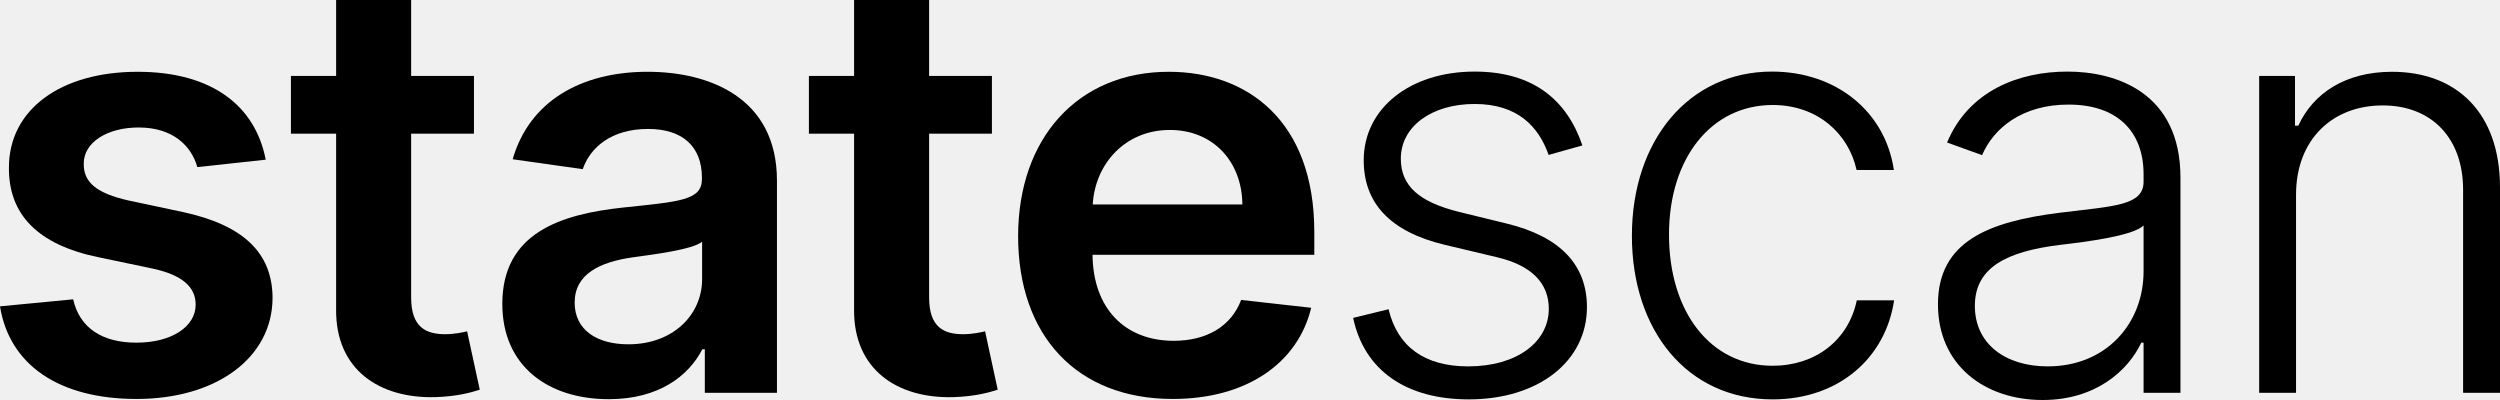
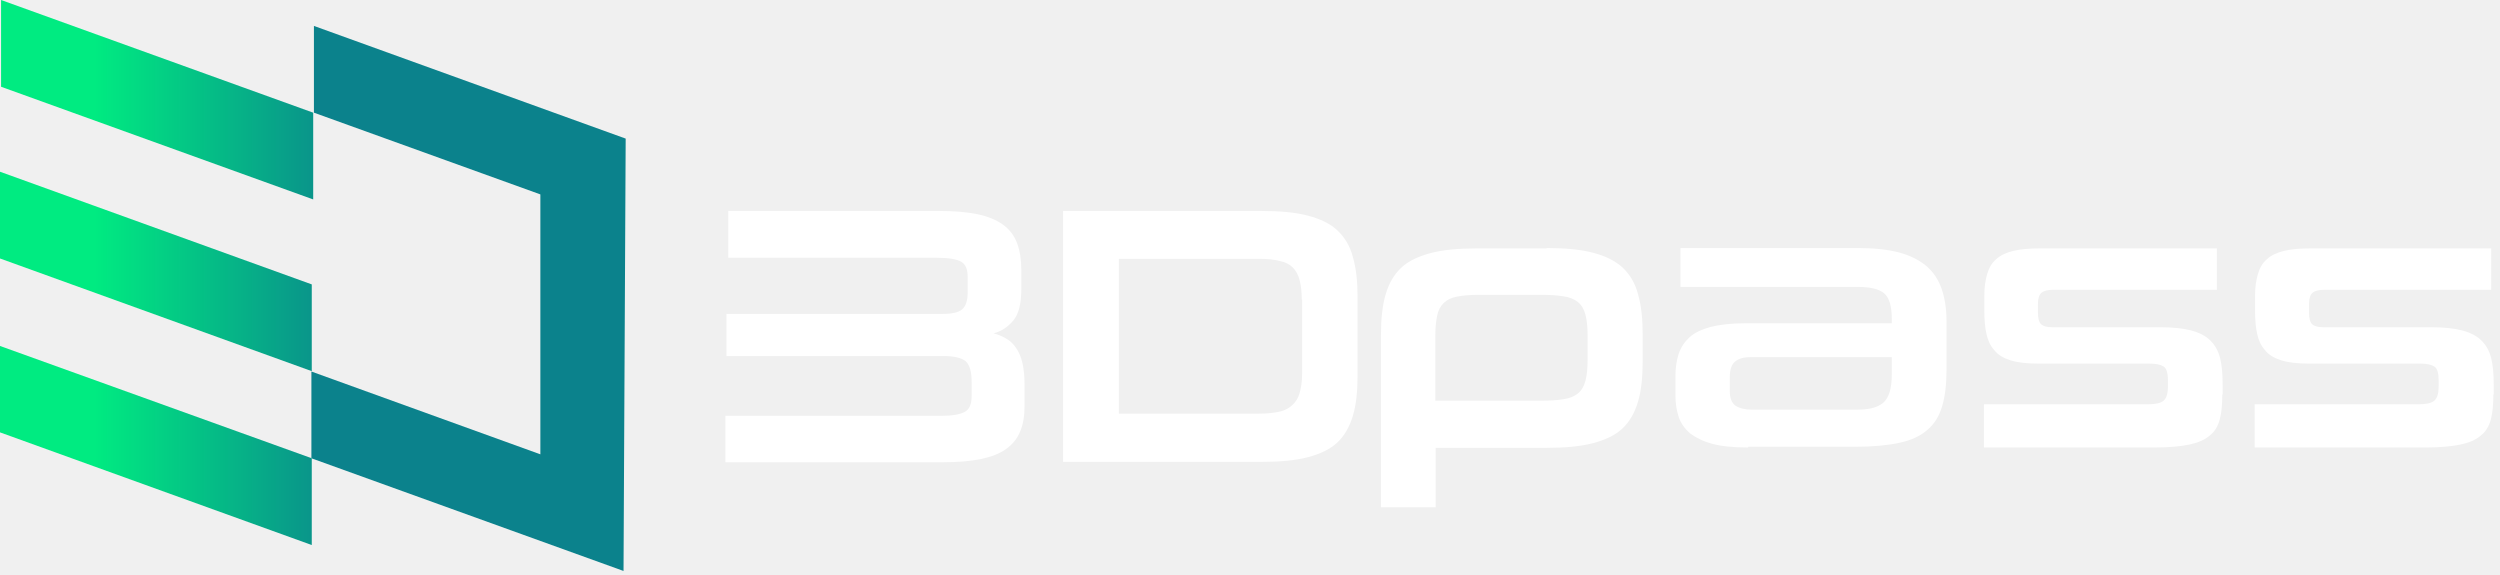
- <svg xmlns="http://www.w3.org/2000/svg" width="125" height="20" viewBox="0 0 125 20" fill="none">
-   <path d="M13.286 7.984C12.768 5.302 10.612 3.589 6.881 3.589C3.047 3.589 0.435 5.467 0.446 8.396C0.435 10.707 1.865 12.233 4.923 12.862L7.638 13.43C9.099 13.749 9.783 14.337 9.783 15.235C9.783 16.318 8.602 17.133 6.819 17.133C5.099 17.133 3.98 16.39 3.658 14.966L0 15.317C0.466 18.226 2.923 19.948 6.83 19.948C10.809 19.948 13.618 17.896 13.628 14.894C13.618 12.635 12.156 11.253 9.151 10.603L6.436 10.026C4.819 9.665 4.176 9.108 4.187 8.19C4.176 7.117 5.368 6.374 6.933 6.374C8.664 6.374 9.576 7.313 9.866 8.355L13.286 7.984Z" fill="black" />
-   <path d="M23.698 3.796H20.557V0H16.806V3.796H14.546V6.684H16.806V15.492C16.785 18.473 18.961 19.938 21.78 19.856C22.848 19.825 23.584 19.618 23.988 19.484L23.355 16.565C23.148 16.617 22.723 16.71 22.257 16.71C21.314 16.71 20.557 16.38 20.557 14.874V6.684H23.698V3.796Z" fill="black" />
-   <path d="M30.443 19.959C32.941 19.959 34.433 18.793 35.117 17.463H35.241V19.639H38.848V9.036C38.848 4.848 35.417 3.589 32.381 3.589C29.034 3.589 26.463 5.075 25.634 7.963L29.137 8.458C29.51 7.375 30.567 6.447 32.402 6.447C34.143 6.447 35.096 7.334 35.096 8.891V8.953C35.096 10.026 33.967 10.077 31.158 10.377C28.07 10.707 25.116 11.624 25.116 15.193C25.116 18.308 27.406 19.959 30.443 19.959ZM31.417 17.215C29.852 17.215 28.733 16.503 28.733 15.132C28.733 13.698 29.987 13.1 31.666 12.862C32.65 12.728 34.619 12.481 35.106 12.089V13.956C35.106 15.719 33.676 17.215 31.417 17.215Z" fill="black" />
-   <path d="M49.596 3.796H46.456V0H42.704V3.796H40.445V6.684H42.704V15.492C42.684 18.473 44.86 19.938 47.679 19.856C48.746 19.825 49.482 19.618 49.886 19.484L49.254 16.565C49.047 16.617 48.622 16.71 48.156 16.71C47.212 16.71 46.456 16.38 46.456 14.874V6.684H49.596V3.796Z" fill="black" />
-   <path d="M58.637 19.948C62.347 19.948 64.897 18.143 65.56 15.389L62.057 14.997C61.549 16.338 60.306 17.04 58.689 17.04C56.264 17.04 54.657 15.451 54.626 12.739H65.715V11.594C65.715 6.034 62.358 3.589 58.44 3.589C53.88 3.589 50.906 6.921 50.906 11.81C50.906 16.782 53.839 19.948 58.637 19.948ZM54.637 10.222C54.751 8.2 56.253 6.498 58.492 6.498C60.648 6.498 62.098 8.066 62.119 10.222H54.637Z" fill="black" />
-   <path d="M79.119 7.272C78.342 4.982 76.642 3.579 73.73 3.579C70.517 3.579 68.186 5.405 68.186 8.014C68.186 10.139 69.481 11.583 72.248 12.243L74.85 12.862C76.601 13.275 77.44 14.172 77.44 15.441C77.44 17.091 75.855 18.319 73.409 18.319C71.233 18.319 69.875 17.339 69.429 15.462L67.657 15.895C68.217 18.535 70.321 19.969 73.44 19.969C76.943 19.969 79.347 18.05 79.347 15.358C79.347 13.244 78.01 11.831 75.347 11.181L72.943 10.593C70.963 10.098 70.041 9.304 70.041 7.932C70.041 6.323 71.585 5.199 73.73 5.199C75.876 5.199 76.933 6.323 77.43 7.746L79.119 7.272Z" fill="black" />
-   <path d="M88.632 19.969C91.948 19.969 94.28 17.886 94.705 15.018H92.839C92.414 17.04 90.746 18.288 88.632 18.288C85.512 18.288 83.45 15.585 83.45 11.728C83.45 7.891 85.575 5.25 88.632 5.25C90.901 5.25 92.435 6.704 92.829 8.499H94.694C94.259 5.56 91.793 3.579 88.601 3.579C84.434 3.579 81.595 7.024 81.595 11.79C81.595 16.514 84.352 19.969 88.632 19.969Z" fill="black" />
-   <path d="M102.132 20C104.785 20 106.401 18.535 107.065 17.133H107.179V19.639H109.023V8.881C109.023 4.631 105.811 3.579 103.375 3.579C100.94 3.579 98.432 4.538 97.354 7.127L99.105 7.757C99.686 6.395 101.126 5.229 103.427 5.229C105.842 5.229 107.179 6.55 107.179 8.716V9.087C107.179 10.284 105.686 10.304 103.012 10.634C99.416 11.078 96.898 12.078 96.898 15.214C96.898 18.267 99.24 20 102.132 20ZM102.38 18.319C100.297 18.319 98.743 17.215 98.743 15.296C98.743 13.378 100.318 12.573 103.012 12.243C104.318 12.089 106.64 11.8 107.179 11.274V13.564C107.179 16.163 105.324 18.319 102.38 18.319Z" fill="black" />
-   <path d="M114.802 9.737C114.802 6.973 116.626 5.271 119.134 5.271C121.58 5.271 123.155 6.9 123.155 9.489V19.639H125V9.376C125 5.621 122.813 3.589 119.601 3.589C117.269 3.589 115.662 4.662 114.916 6.282H114.75V3.796H112.958V19.639H114.802V9.737Z" fill="black" />
+ <svg xmlns="http://www.w3.org/2000/svg" width="100" height="23" viewBox="0 0 200 46" fill="none">
+   <path d="M58.262 20.592V16.877H75.139C76.349 16.877 77.357 16.963 78.192 17.136C79.027 17.309 79.718 17.597 80.237 17.971C80.755 18.346 81.13 18.835 81.36 19.44C81.59 20.045 81.706 20.765 81.706 21.6V23.098C81.706 24.278 81.504 25.114 81.072 25.632C80.64 26.15 80.122 26.496 79.488 26.669C79.834 26.755 80.179 26.899 80.467 27.072C80.784 27.245 81.043 27.475 81.274 27.821C81.504 28.138 81.677 28.541 81.792 29.03C81.907 29.52 81.965 30.125 81.965 30.845V32.458C81.965 33.264 81.85 33.955 81.619 34.502C81.389 35.078 81.014 35.539 80.496 35.914C79.978 36.288 79.315 36.547 78.48 36.72C77.645 36.893 76.666 36.979 75.485 36.979H58.032V33.264H75.37C76.205 33.264 76.81 33.149 77.184 32.947C77.558 32.746 77.731 32.314 77.731 31.709V30.528C77.731 29.693 77.558 29.174 77.242 28.886C76.896 28.627 76.32 28.483 75.514 28.483H58.118V25.114H75.37C76.147 25.114 76.694 24.998 76.982 24.739C77.27 24.48 77.414 24.048 77.414 23.386V22.147C77.414 21.542 77.242 21.139 76.896 20.938C76.55 20.736 75.888 20.621 74.938 20.621H58.262V20.592Z" fill="white" />
+   <path d="M85.046 36.922V16.877H100.915C102.413 16.877 103.651 16.992 104.63 17.251C105.61 17.51 106.416 17.885 106.992 18.432C107.568 18.979 108 19.67 108.23 20.563C108.49 21.456 108.605 22.522 108.605 23.76V30.038C108.605 31.306 108.49 32.4 108.23 33.264C107.971 34.128 107.568 34.848 106.992 35.395C106.416 35.942 105.61 36.317 104.63 36.576C103.651 36.835 102.413 36.95 100.915 36.95H85.046V36.922ZM104.141 23.962C104.141 23.357 104.083 22.838 103.968 22.406C103.853 21.974 103.68 21.658 103.421 21.398C103.162 21.139 102.816 20.966 102.384 20.88C101.952 20.765 101.405 20.707 100.742 20.707H89.51V33.091H100.742C101.347 33.091 101.866 33.034 102.298 32.947C102.73 32.861 103.075 32.688 103.363 32.429C103.651 32.17 103.853 31.853 103.968 31.45C104.083 31.046 104.17 30.528 104.17 29.894V23.962H104.141Z" fill="white" />
+   <path d="M123.725 19.843C125.222 19.843 126.461 19.958 127.44 20.218C128.419 20.477 129.197 20.851 129.802 21.398C130.378 21.946 130.81 22.637 131.04 23.53C131.299 24.422 131.414 25.488 131.414 26.755V28.915C131.414 30.182 131.299 31.277 131.04 32.141C130.781 33.005 130.378 33.725 129.802 34.272C129.226 34.819 128.419 35.194 127.44 35.453C126.461 35.712 125.222 35.827 123.725 35.827H114.854V40.579H110.477V26.784C110.477 25.517 110.592 24.422 110.851 23.558C111.11 22.666 111.514 21.974 112.09 21.427C112.666 20.88 113.472 20.506 114.451 20.246C115.43 19.987 116.669 19.872 118.166 19.872H123.725V19.843ZM127.008 26.87C127.008 26.15 126.95 25.603 126.835 25.171C126.72 24.739 126.518 24.394 126.23 24.163C125.942 23.933 125.539 23.76 125.05 23.702C124.56 23.616 123.926 23.587 123.149 23.587H118.253C117.562 23.587 116.986 23.645 116.554 23.731C116.093 23.818 115.747 23.99 115.488 24.25C115.229 24.509 115.056 24.826 114.97 25.258C114.883 25.69 114.826 26.208 114.826 26.87V32.054H123.178C123.955 32.054 124.56 32.026 125.05 31.939C125.539 31.882 125.942 31.709 126.23 31.478C126.518 31.248 126.72 30.902 126.835 30.47C126.95 30.038 127.008 29.462 127.008 28.742V26.87Z" fill="white" />
+   <path d="M139.853 35.798C138.701 35.798 137.75 35.712 137.002 35.51C136.253 35.309 135.677 35.021 135.216 34.675C134.784 34.301 134.467 33.869 134.294 33.35C134.122 32.832 134.035 32.256 134.035 31.594V30.096C134.035 29.434 134.122 28.829 134.294 28.31C134.467 27.792 134.755 27.36 135.158 26.986C135.562 26.611 136.138 26.352 136.858 26.15C137.578 25.978 138.47 25.862 139.565 25.862H151.344V25.517C151.344 24.509 151.142 23.818 150.739 23.472C150.336 23.126 149.645 22.954 148.637 22.954H134.438V19.843H148.637C149.904 19.843 150.998 19.958 151.891 20.189C152.784 20.419 153.504 20.794 154.08 21.254C154.656 21.744 155.059 22.349 155.318 23.069C155.578 23.818 155.722 24.682 155.722 25.69V29.578C155.722 30.73 155.606 31.709 155.376 32.486C155.146 33.264 154.771 33.898 154.195 34.387C153.648 34.877 152.899 35.222 151.949 35.424C151.027 35.626 149.846 35.741 148.435 35.741H139.853V35.798ZM151.344 28.57H140.026C139.507 28.57 139.104 28.685 138.816 28.915C138.528 29.146 138.384 29.578 138.384 30.182V31.277C138.384 31.853 138.528 32.227 138.845 32.458C139.162 32.659 139.594 32.774 140.17 32.774H148.406C148.925 32.774 149.357 32.746 149.731 32.659C150.106 32.573 150.394 32.429 150.653 32.227C150.883 32.026 151.056 31.738 151.171 31.363C151.286 30.989 151.344 30.499 151.344 29.923V28.57Z" fill="white" />
+   <path d="M177.782 31.565C177.782 32.342 177.725 33.005 177.581 33.552C177.437 34.099 177.178 34.531 176.774 34.848C176.371 35.194 175.824 35.424 175.133 35.568C174.442 35.712 173.52 35.798 172.426 35.798H158.717V32.342H171.85C172.426 32.342 172.858 32.256 173.088 32.054C173.318 31.853 173.434 31.478 173.434 30.931V30.413C173.434 29.837 173.318 29.462 173.088 29.318C172.858 29.174 172.483 29.088 171.965 29.088H163.037C162.144 29.088 161.395 29.002 160.848 28.829C160.301 28.656 159.84 28.397 159.552 28.022C159.235 27.677 159.034 27.245 158.918 26.726C158.803 26.208 158.746 25.603 158.746 24.883V23.674C158.746 22.982 158.832 22.406 158.976 21.917C159.12 21.427 159.35 21.024 159.696 20.736C160.042 20.419 160.474 20.218 161.05 20.074C161.626 19.93 162.346 19.872 163.21 19.872H177.35V23.184H164.246C163.814 23.184 163.498 23.27 163.325 23.414C163.152 23.558 163.037 23.846 163.037 24.278V25.027C163.037 25.488 163.123 25.776 163.296 25.949C163.469 26.093 163.757 26.179 164.16 26.179H172.8C173.808 26.179 174.643 26.266 175.306 26.438C175.939 26.611 176.458 26.87 176.832 27.245C177.206 27.619 177.466 28.08 177.61 28.656C177.754 29.232 177.811 29.952 177.811 30.787V31.565H177.782Z" fill="white" />
+   <path d="M199.469 31.565C199.469 32.342 199.411 33.005 199.267 33.552C199.123 34.099 198.864 34.531 198.461 34.848C198.058 35.194 197.51 35.424 196.819 35.568C196.128 35.712 195.206 35.798 194.112 35.798H180.374V32.342H193.507C194.083 32.342 194.515 32.256 194.746 32.054C194.976 31.853 195.091 31.478 195.091 30.931V30.413C195.091 29.837 194.976 29.462 194.746 29.318C194.515 29.174 194.141 29.088 193.622 29.088H184.694C183.802 29.088 183.053 29.002 182.506 28.829C181.958 28.656 181.498 28.397 181.21 28.022C180.893 27.677 180.691 27.245 180.576 26.726C180.461 26.208 180.403 25.603 180.403 24.883V23.674C180.403 22.982 180.49 22.406 180.634 21.917C180.778 21.427 181.008 21.024 181.354 20.736C181.699 20.419 182.131 20.218 182.707 20.074C183.283 19.93 184.003 19.872 184.867 19.872H199.296V23.184H185.933C185.501 23.184 185.184 23.27 185.011 23.414C184.838 23.558 184.723 23.846 184.723 24.278V25.027C184.723 25.488 184.81 25.776 184.982 25.949C185.155 26.093 185.443 26.179 185.846 26.179H194.486C195.494 26.179 196.33 26.266 196.992 26.438C197.626 26.611 198.144 26.87 198.518 27.245C198.893 27.619 199.152 28.08 199.296 28.656C199.44 29.232 199.498 29.952 199.498 30.787V31.565H199.469Z" fill="white" />
+   <path d="M25.056 15.955L0.086 6.941V0L25.056 9.014V15.955Z" fill="url(#paint0_linear_302_8)" />
+   <path d="M24.941 29.693L0 20.678V13.738L24.941 22.752V29.693Z" fill="url(#paint1_linear_302_8)" />
+   <path d="M24.941 43.603L0 34.589V27.677L24.941 36.662V43.603Z" fill="url(#paint2_linear_302_8)" />
+   <path d="M49.882 45.677L50.054 11.088L25.114 2.074V9.014L43.229 15.552V36.346L24.912 29.722V36.662L49.882 45.677Z" fill="#0B828C" />
+   <defs>
+     <linearGradient id="paint0_linear_302_8" x1="28.897" y1="7.978" x2="7.551" y2="7.978" gradientUnits="userSpaceOnUse">
+       <stop stop-color="#0B828C" />
+       <stop offset="1" stop-color="#00EB81" />
+     </linearGradient>
+     <linearGradient id="paint1_linear_302_8" x1="28.897" y1="21.718" x2="7.551" y2="21.718" gradientUnits="userSpaceOnUse">
+       <stop stop-color="#0B828C" />
+       <stop offset="1" stop-color="#00EB81" />
+     </linearGradient>
+     <linearGradient id="paint2_linear_302_8" x1="28.897" y1="35.637" x2="7.551" y2="35.637" gradientUnits="userSpaceOnUse">
+       <stop stop-color="#0B828C" />
+       <stop offset="1" stop-color="#00EB81" />
+     </linearGradient>
+   </defs>
</svg>
